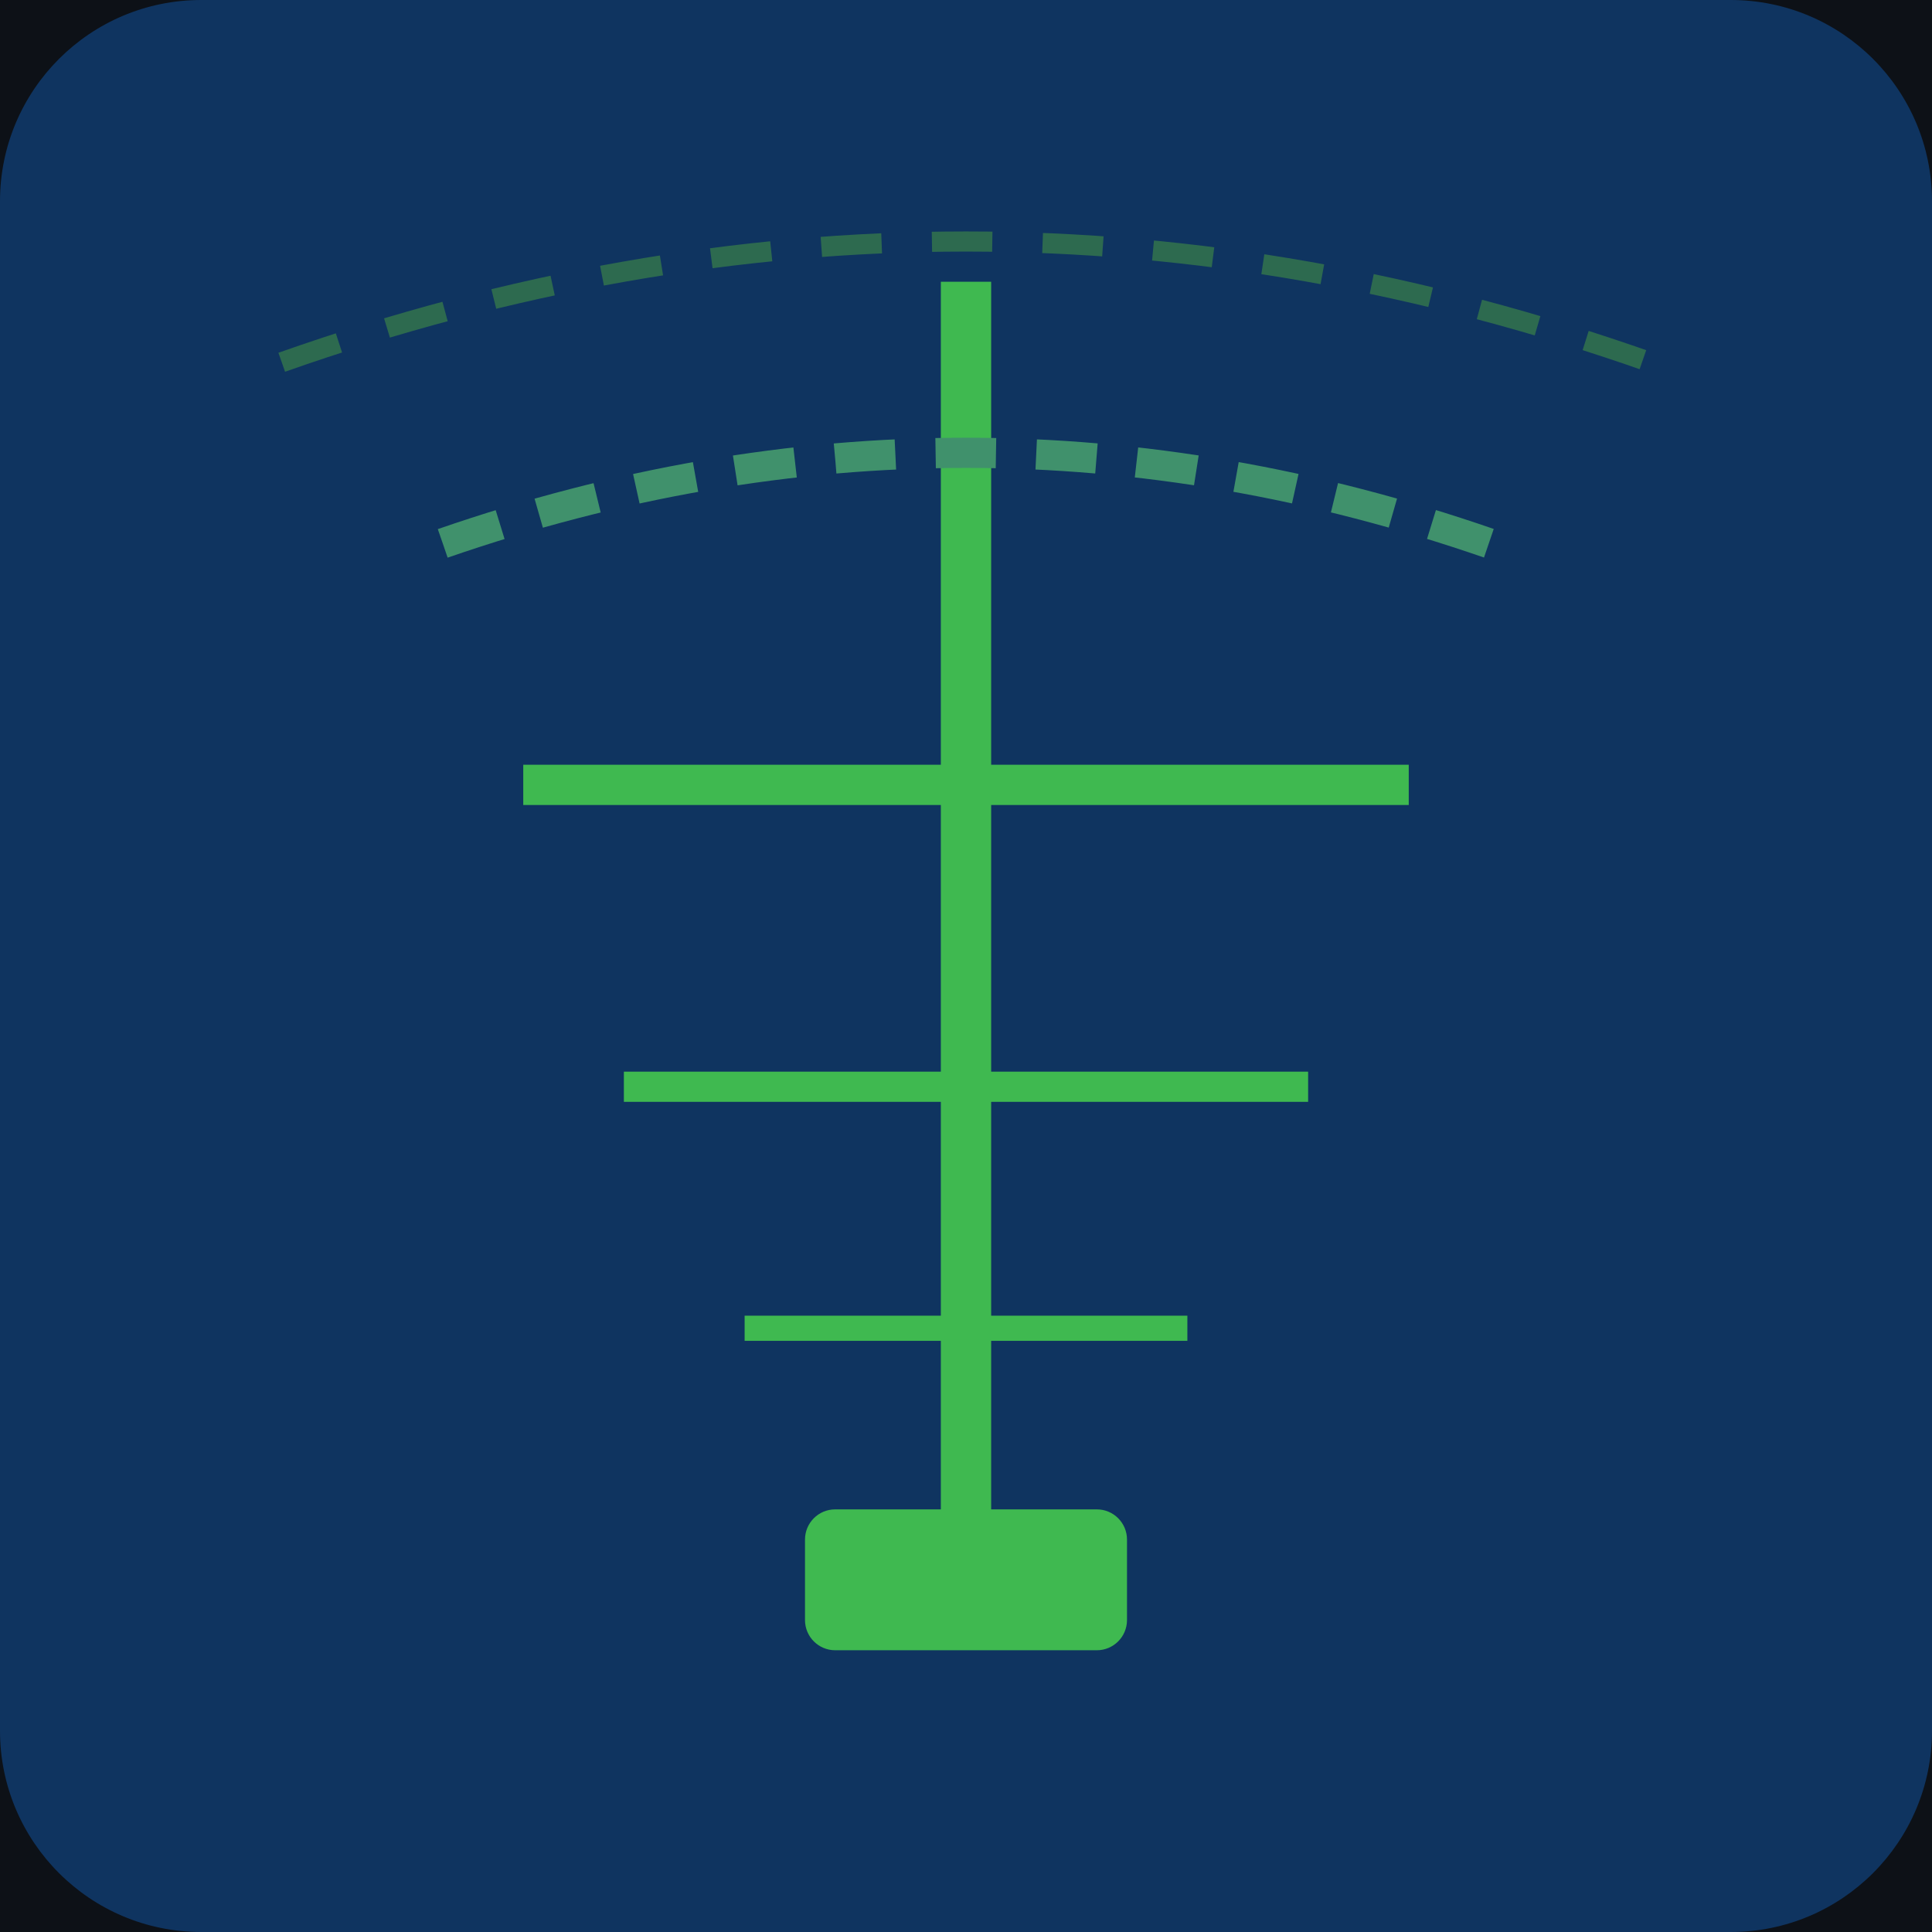
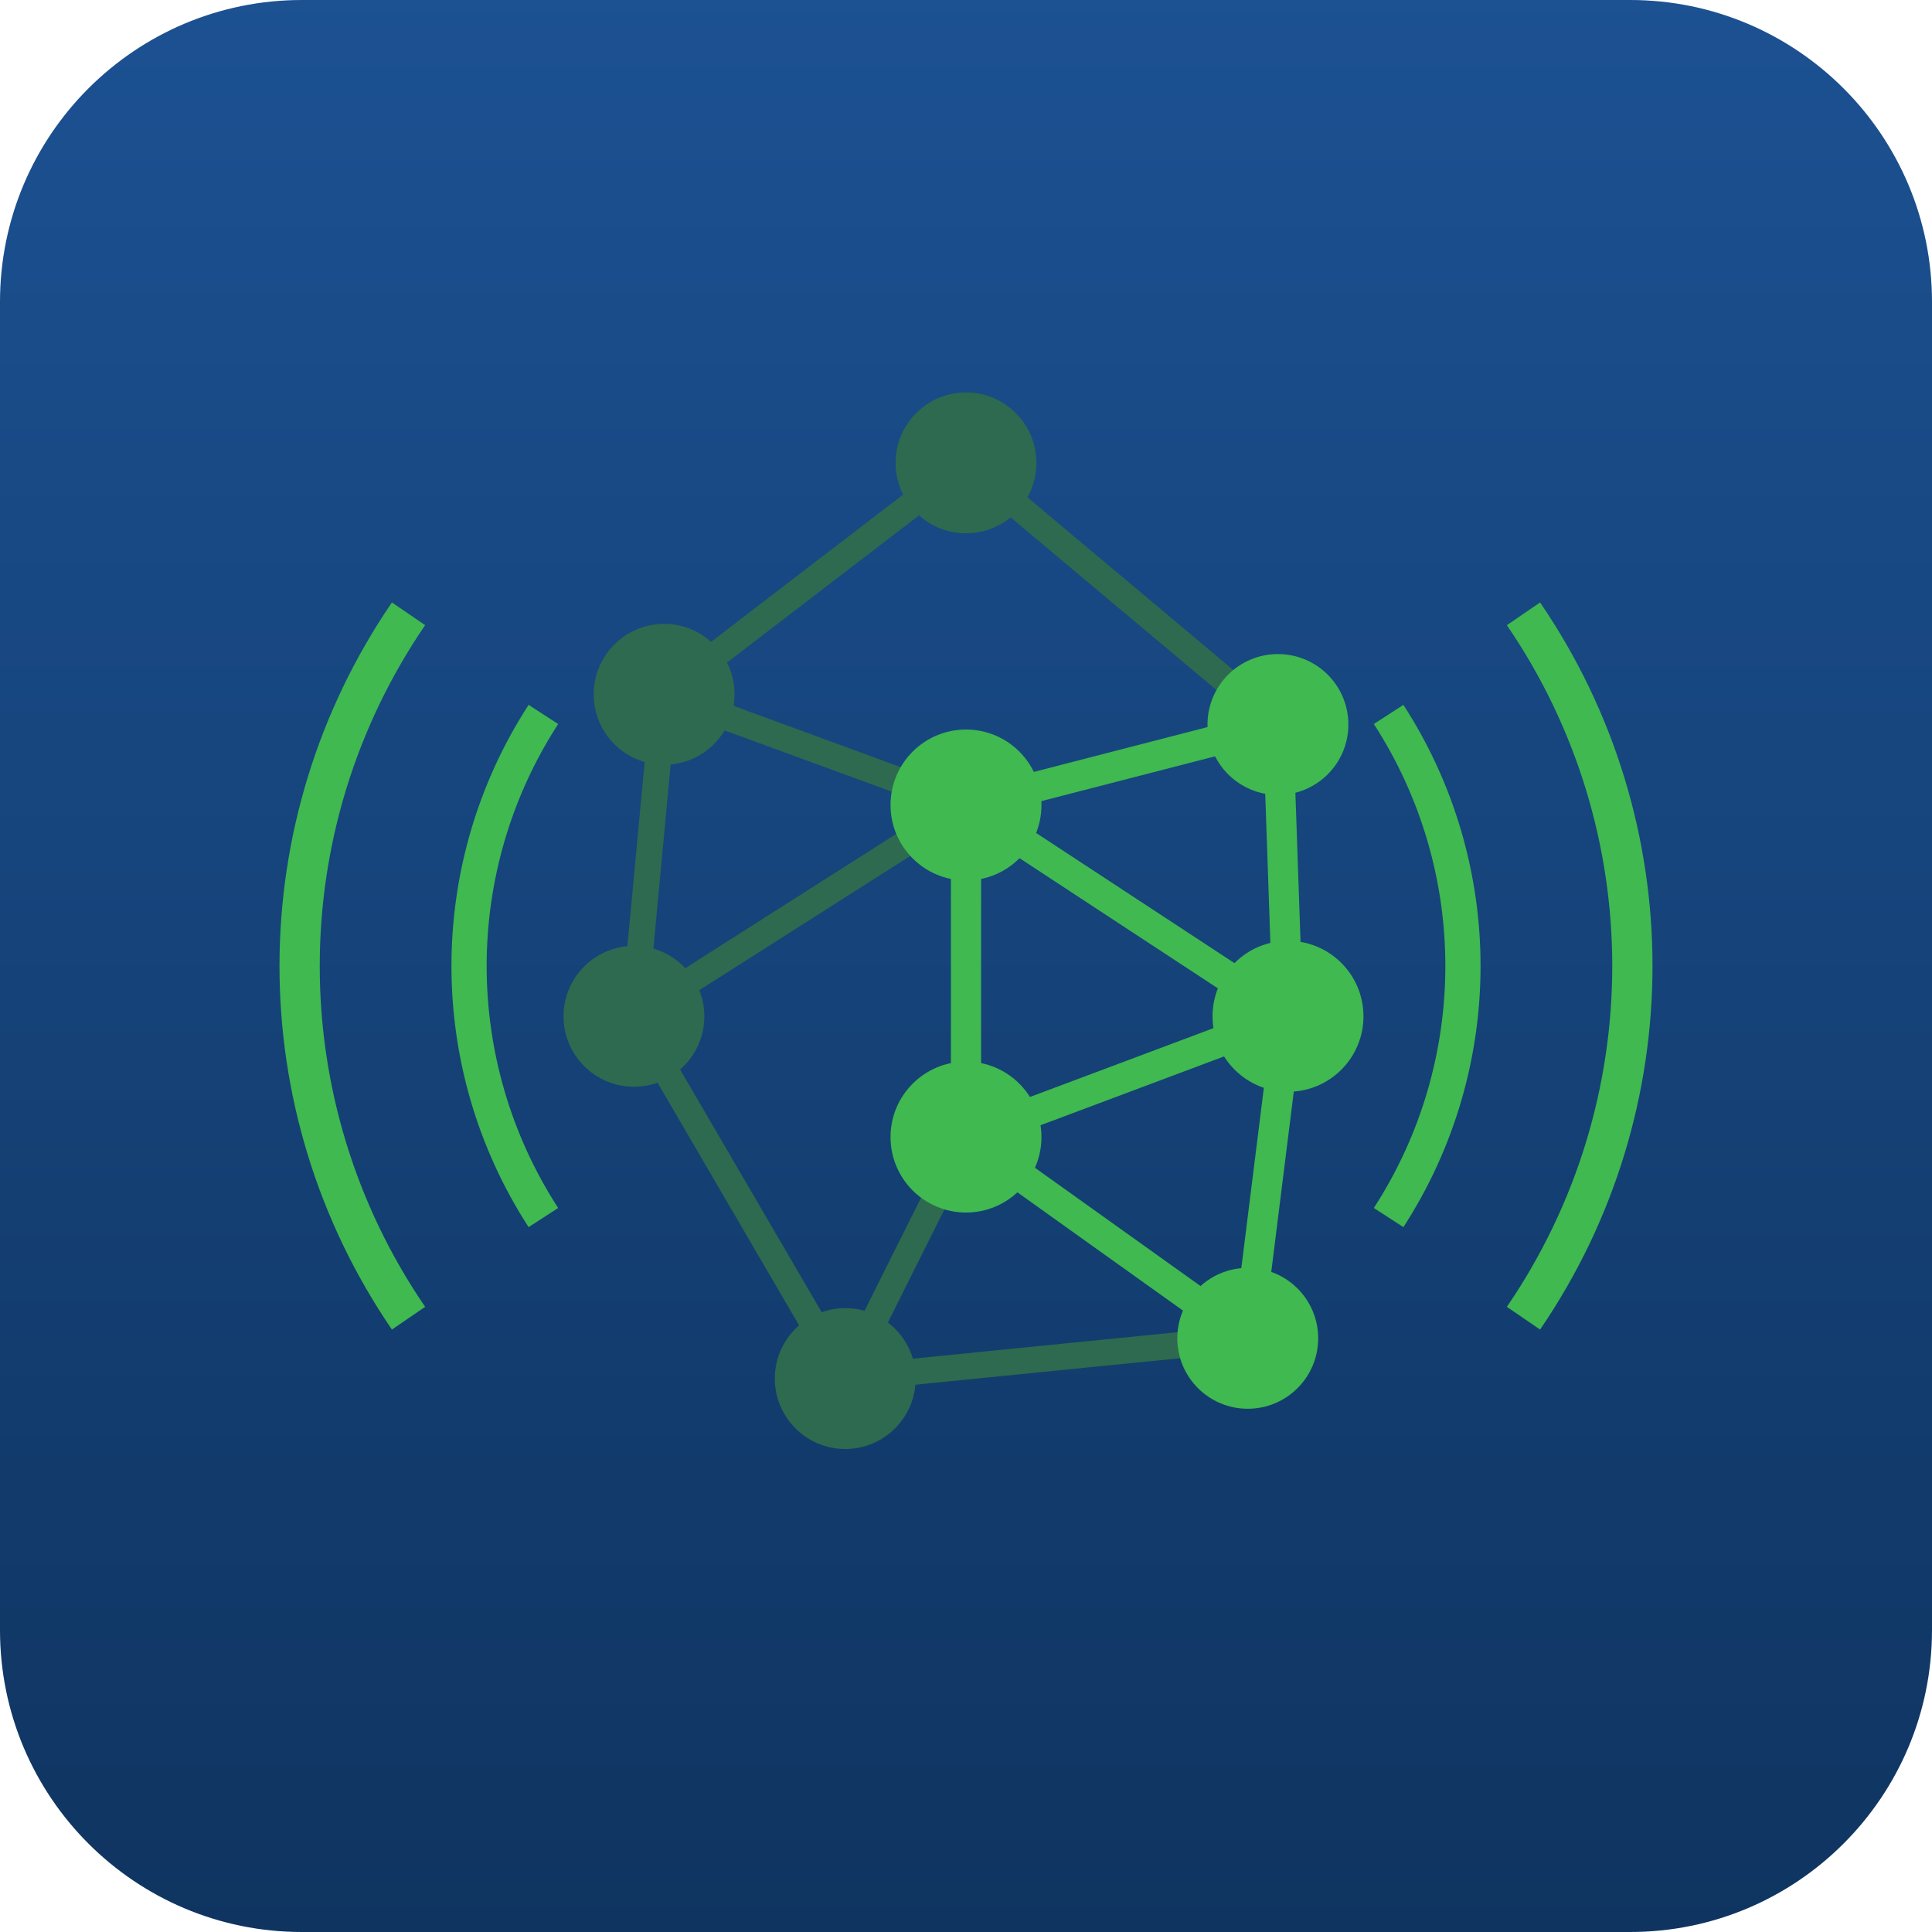
<svg xmlns="http://www.w3.org/2000/svg" viewBox="0 0 192 192">
-   <rect width="192" height="192" fill="#0d1117" />
-   <rect width="192" height="192" fill="#0f3460" rx="20" />
-   <line x1="96" y1="28" x2="96" y2="152" stroke="#3fb950" stroke-width="5" />
-   <line x1="52" y1="78" x2="140" y2="78" stroke="#3fb950" stroke-width="4" />
-   <line x1="62" y1="108" x2="130" y2="108" stroke="#3fb950" stroke-width="3" />
-   <line x1="74" y1="132" x2="118" y2="132" stroke="#3fb950" stroke-width="2.5" />
-   <path d="M 44 54 Q 96 36 148 54" fill="none" stroke="#40916c" stroke-width="3" stroke-dasharray="6,4" />
-   <path d="M 28 36 Q 96 12 164 36" fill="none" stroke="#2d6a4f" stroke-width="2" stroke-dasharray="6,5" />
-   <rect x="80" y="150" width="32" height="14" fill="#3fb950" rx="3" />
+   <defs>
+     <linearGradient id="bg" x1="0" y1="0" x2="0" y2="1">
+       <stop offset="0" stop-color="#1c5192" />
+       <stop offset="1" stop-color="#0f3460" />
+     </linearGradient>
+   </defs>
+   <rect width="192" height="192" rx="30" fill="url(#bg)" />
+   <g fill="none" stroke="#3fb950" stroke-width="4" stroke-linecap="butt">
+     <path d="M 40.6 61 A 62 62 0 0 0 40.6 131" />
+     <path d="M 54 71 A 46 46 0 0 0 54 121" stroke-width="3.5" />
+     <path d="M 151.4 61 A 62 62 0 0 1 151.4 131" />
+     <path d="M 138 71 A 46 46 0 0 1 138 121" stroke-width="3.5" />
+   </g>
+   <g stroke="#2d6a4f" stroke-width="2.6" stroke-linecap="round">
+     <line x1="96" y1="46" x2="66" y2="69" />
+     <line x1="96" y1="46" x2="127" y2="72" />
+     <line x1="66" y1="69" x2="96" y2="80" />
+     <line x1="66" y1="69" x2="63" y2="101" />
+     <line x1="63" y1="101" x2="96" y2="80" />
+     <line x1="63" y1="101" x2="84" y2="137" />
+     <line x1="84" y1="137" x2="96" y2="113" />
+     <line x1="84" y1="137" x2="124" y2="133" />
+   </g>
+   <g fill="#2d6a4f">
+     <circle cx="96" cy="46" r="7" />
+     <circle cx="66" cy="69" r="7" />
+     <circle cx="63" cy="101" r="7" />
+     <circle cx="84" cy="137" r="7" />
+   </g>
+   <g stroke="#3fb950" stroke-width="3" stroke-linecap="round">
+     <line x1="96" y1="80" x2="127" y2="72" />
+     <line x1="96" y1="80" x2="96" y2="113" />
+     <line x1="96" y1="80" x2="128" y2="101" />
+     <line x1="96" y1="113" x2="128" y2="101" />
+     <line x1="96" y1="113" x2="124" y2="133" />
+     <line x1="127" y1="72" x2="128" y2="101" />
+     <line x1="128" y1="101" x2="124" y2="133" />
+   </g>
+   <g fill="#3fb950">
+     <circle cx="96" cy="80" r="7.5" />
+     <circle cx="127" cy="72" r="7" />
+     <circle cx="128" cy="101" r="7.5" />
+     <circle cx="96" cy="113" r="7.5" />
+     <circle cx="124" cy="133" r="7" />
+   </g>
</svg>
